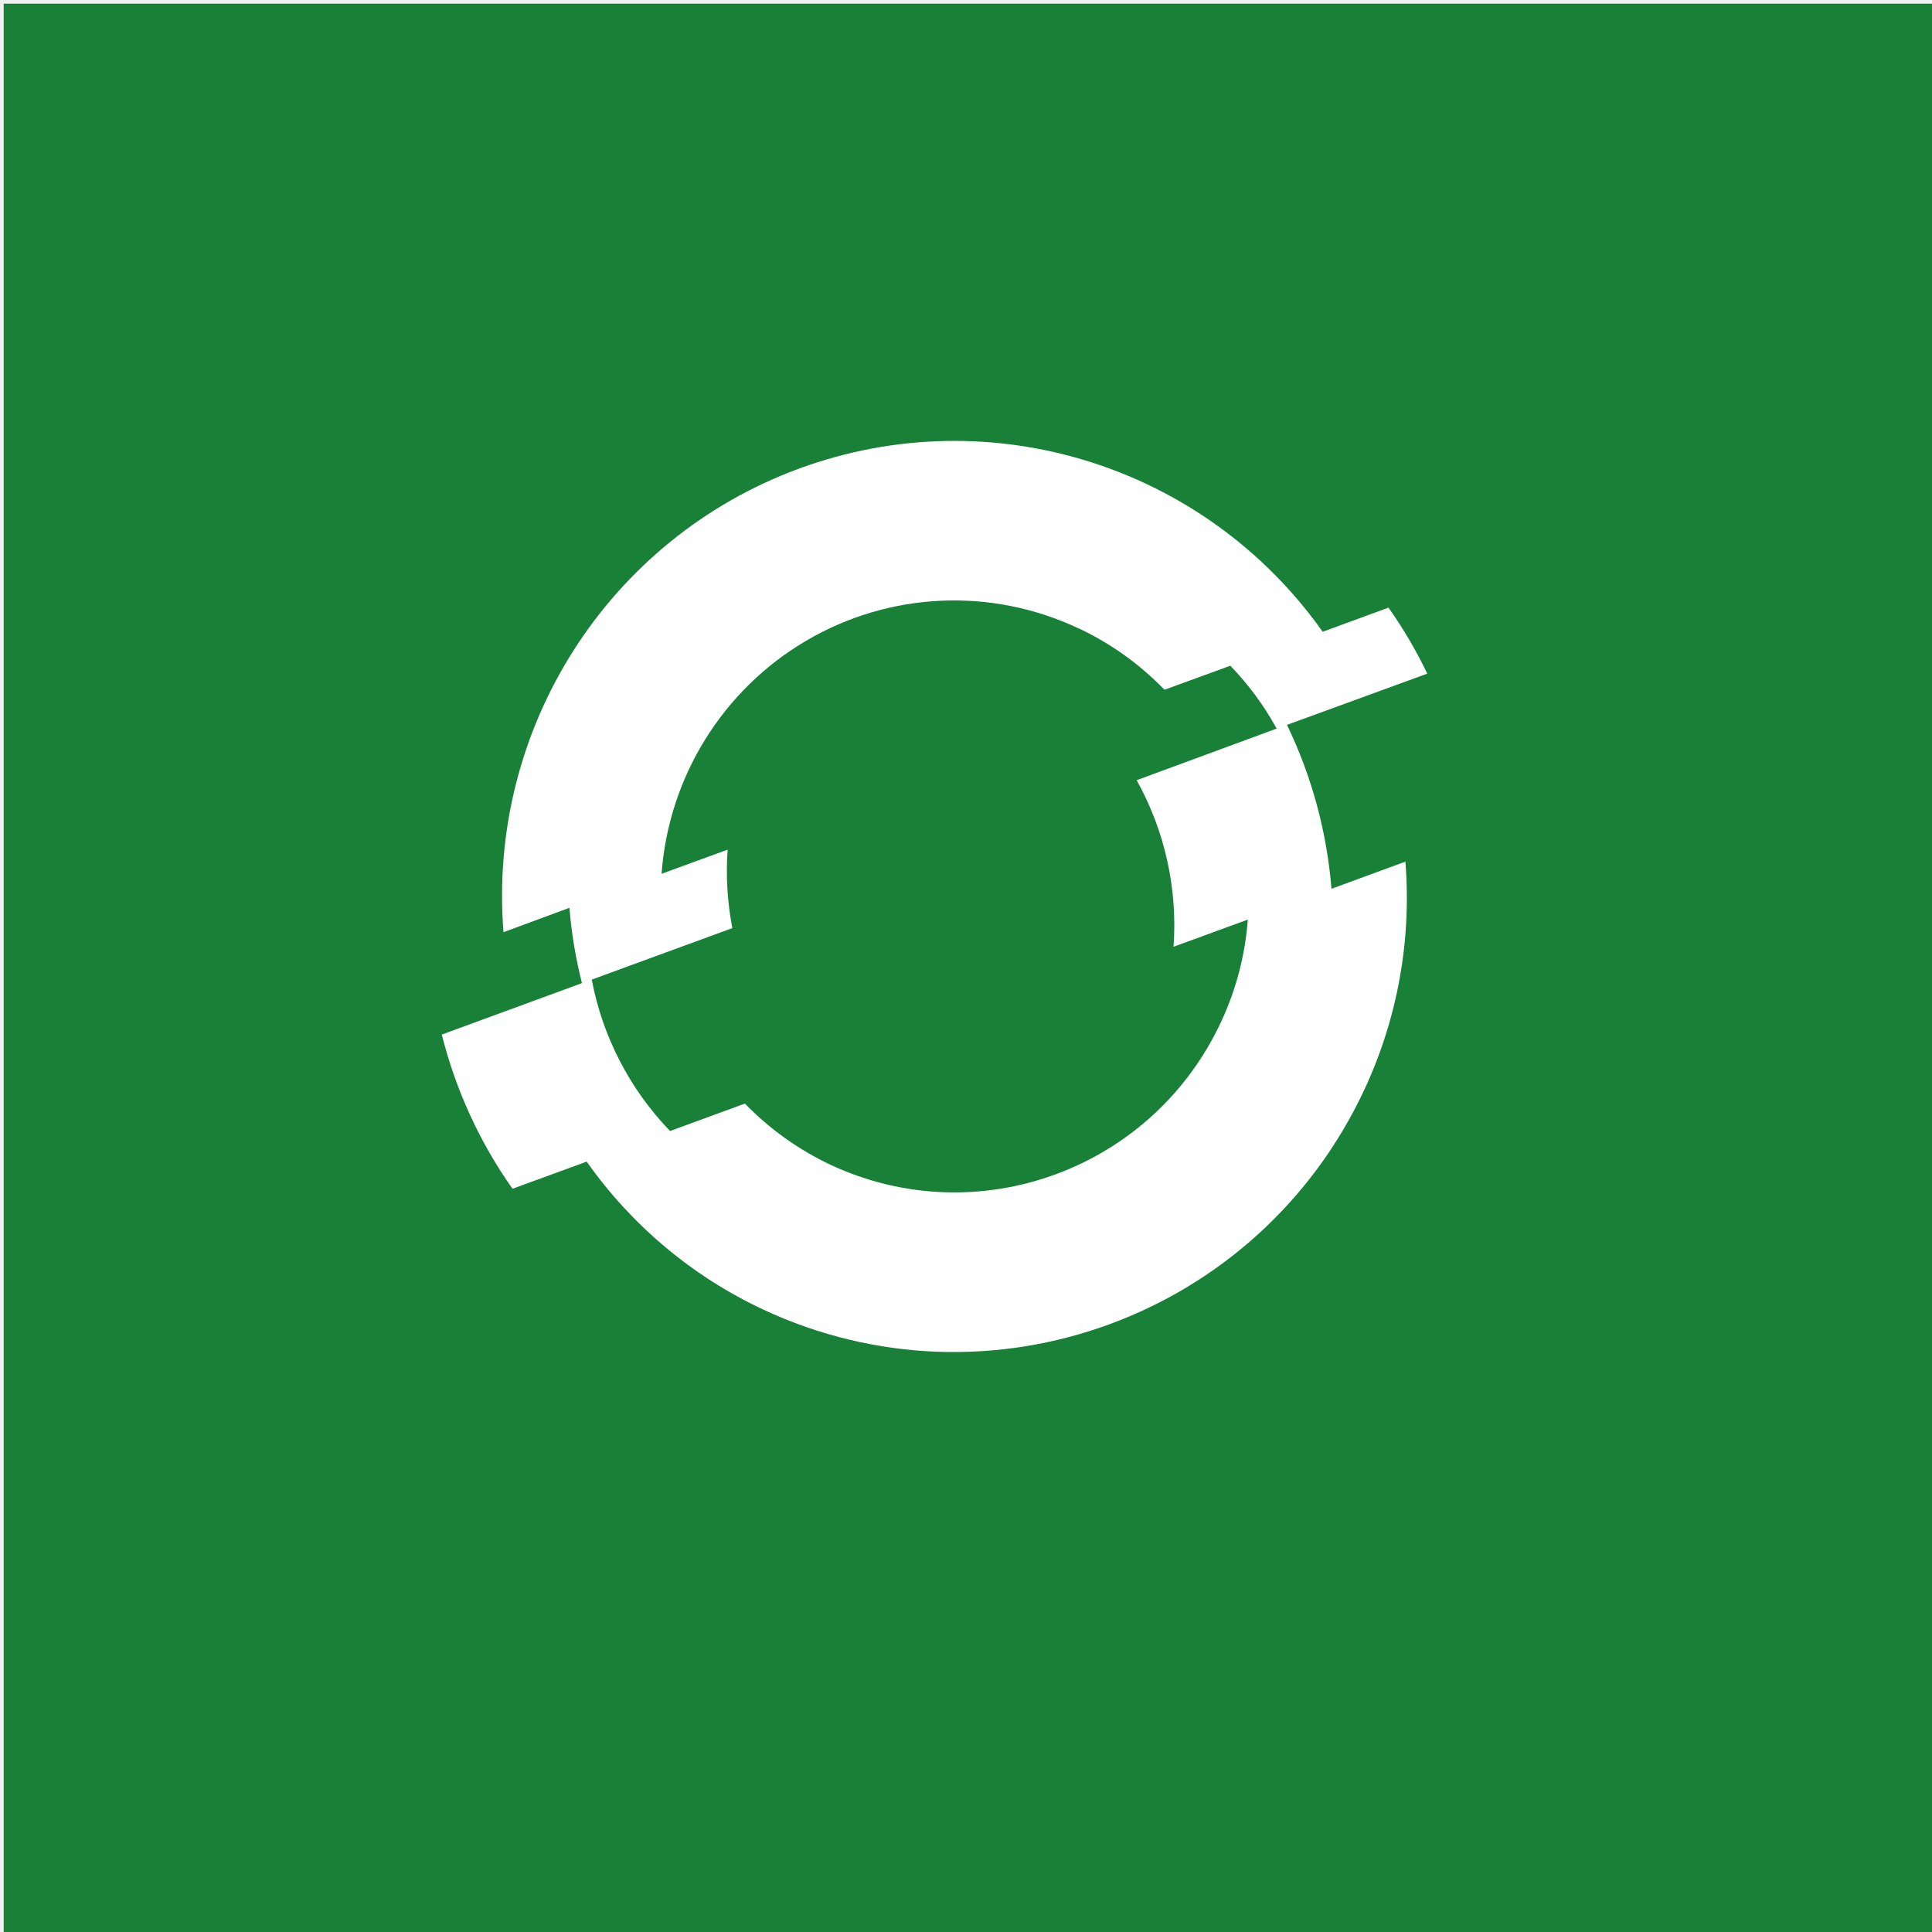
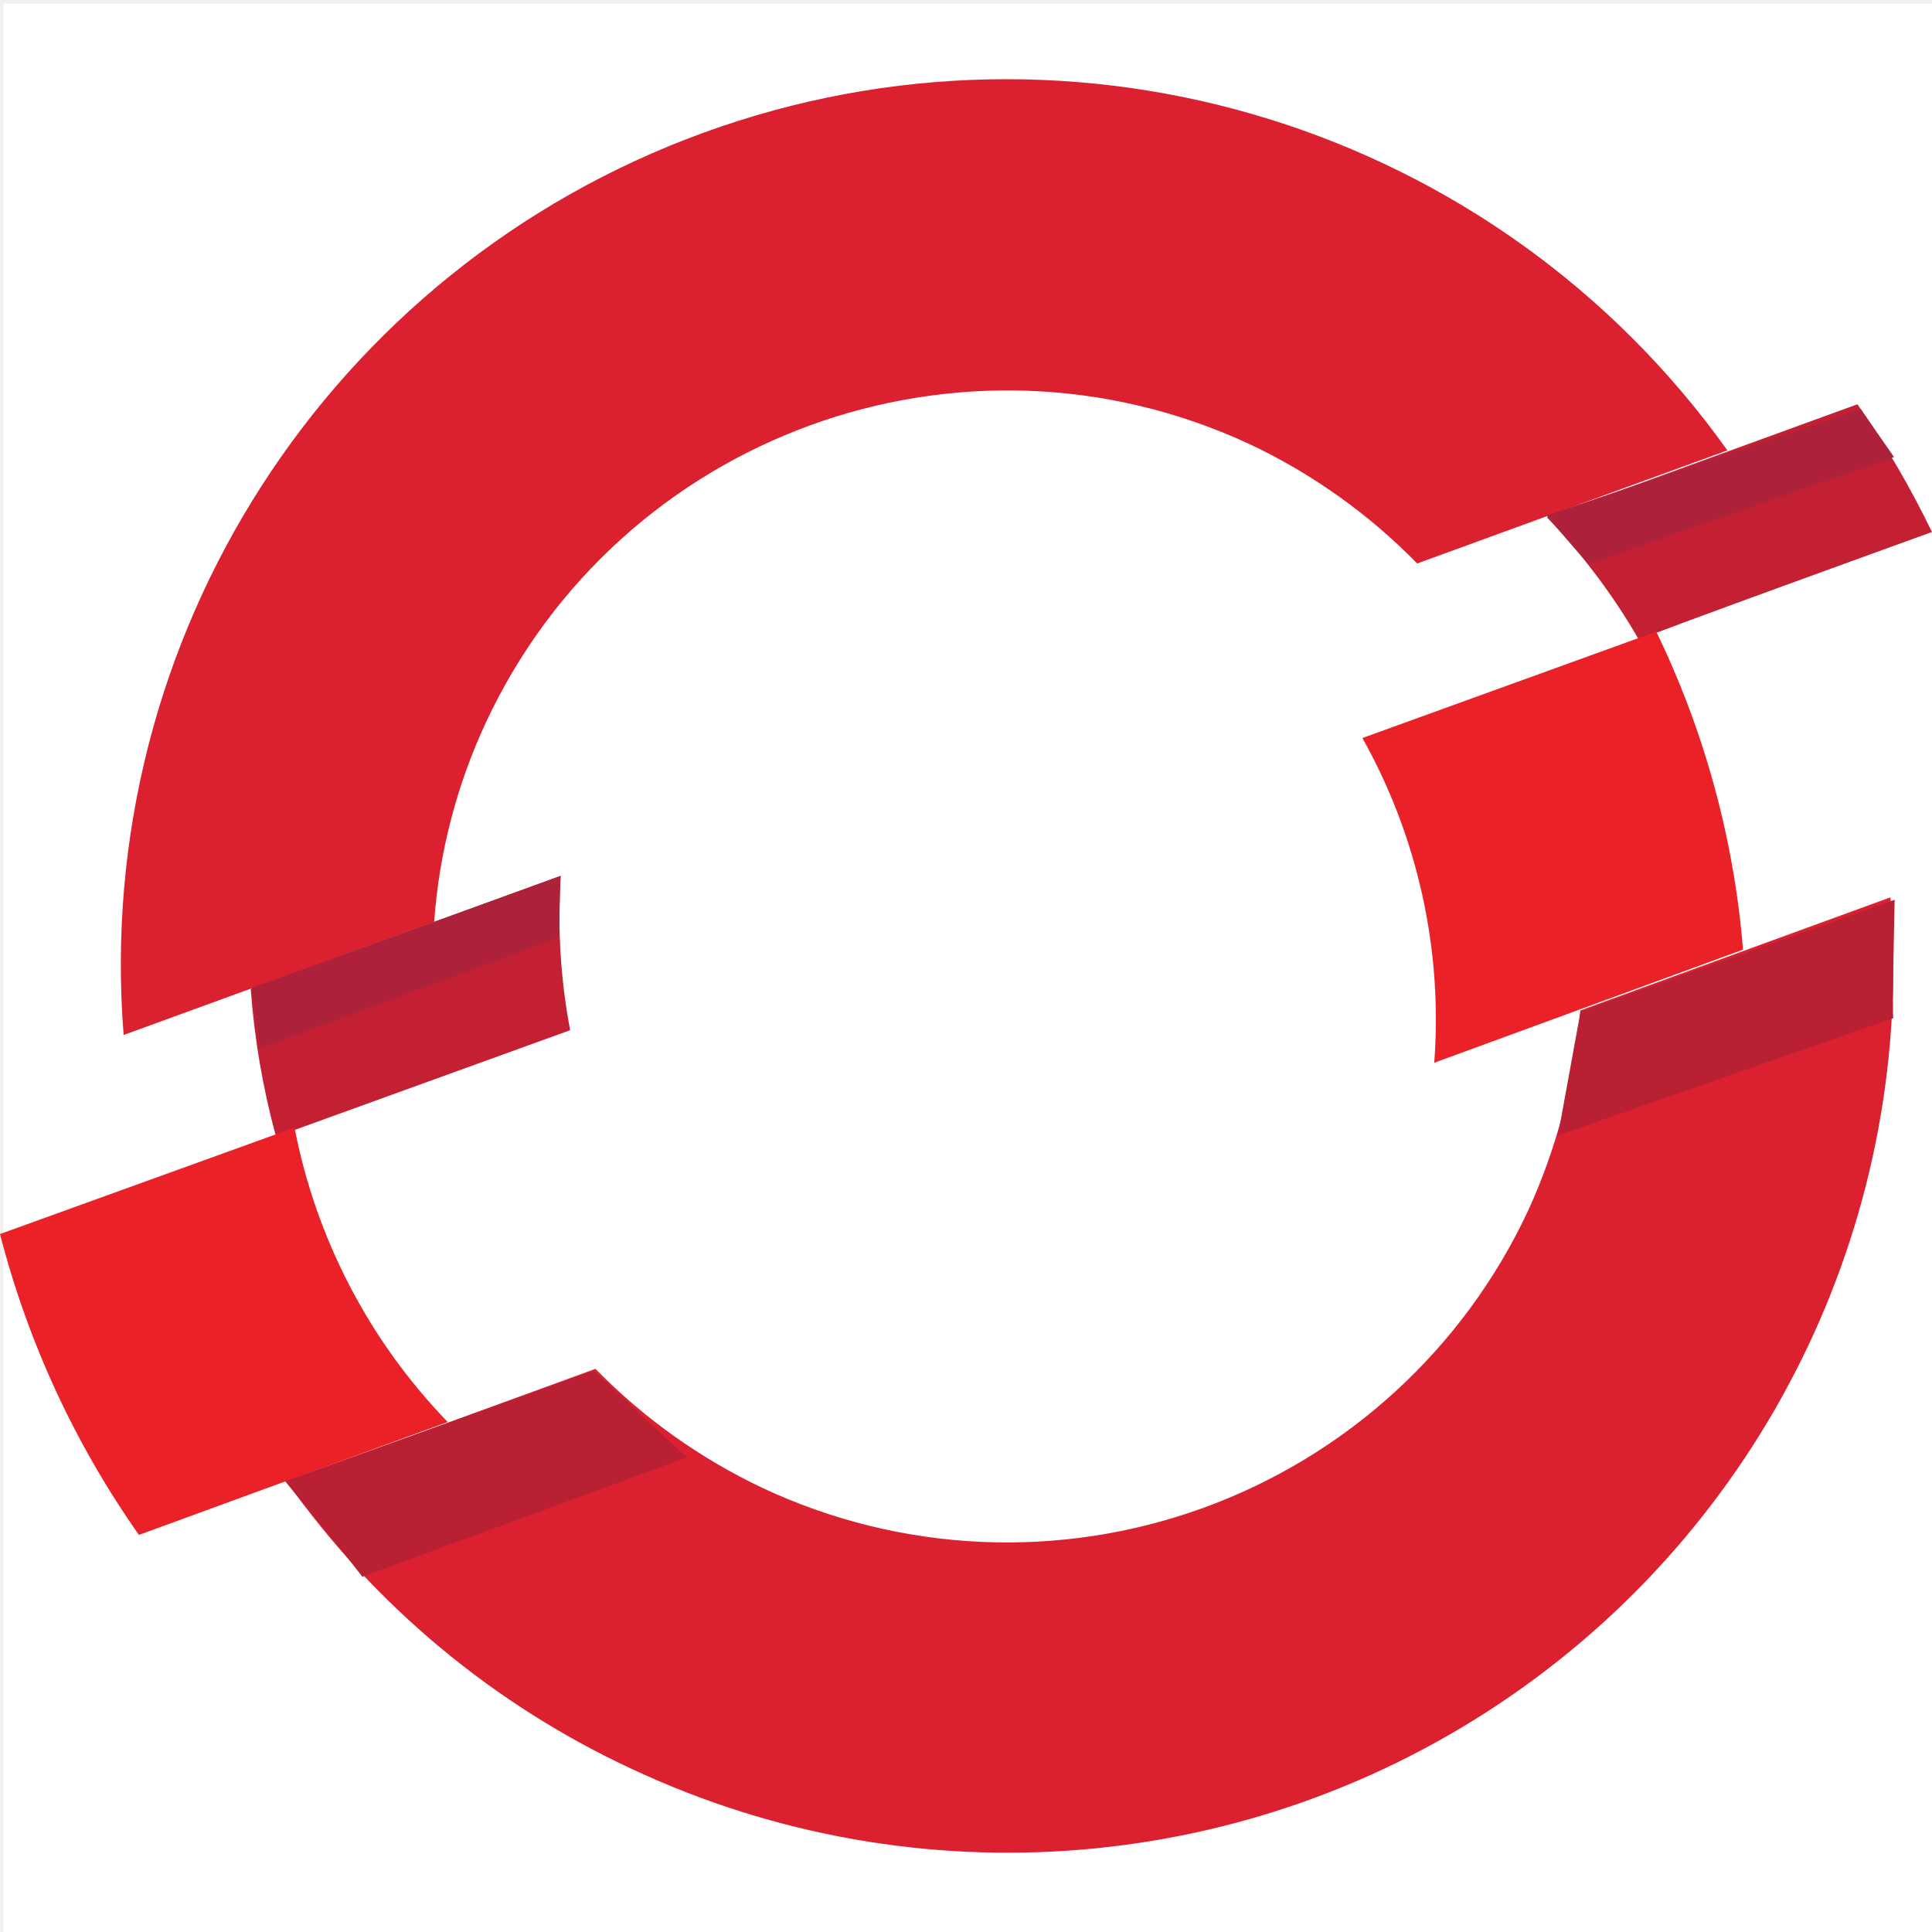
- <svg xmlns="http://www.w3.org/2000/svg" style="background: #ffffff; background-color: light-dark(#ffffff, #121212); color-scheme: light;" version="1.1" width="264px" height="264px" viewBox="-0.5 -0.5 264 264" content="&lt;mxfile host=&quot;Electron&quot; agent=&quot;Mozilla/5.0 (Macintosh; Intel Mac OS X 10_15_7) AppleWebKit/537.36 (KHTML, like Gecko) draw.io/26.2.2 Chrome/134.0.7.178 Electron/35.1.2 Safari/537.36&quot; scale=&quot;1&quot; border=&quot;0&quot; version=&quot;26.2.2&quot;&gt;&#10;  &lt;diagram name=&quot;Page-1&quot; id=&quot;rT5DFvYZ6heaukvx5moM&quot;&gt;&#10;    &lt;mxGraphModel dx=&quot;1222&quot; dy=&quot;898&quot; grid=&quot;0&quot; gridSize=&quot;10&quot; guides=&quot;1&quot; tooltips=&quot;1&quot; connect=&quot;1&quot; arrows=&quot;1&quot; fold=&quot;1&quot; page=&quot;1&quot; pageScale=&quot;1&quot; pageWidth=&quot;827&quot; pageHeight=&quot;1169&quot; background=&quot;none&quot; math=&quot;0&quot; shadow=&quot;0&quot; adaptiveColors=&quot;none&quot;&gt;&#10;      &lt;root&gt;&#10;        &lt;mxCell id=&quot;0&quot; /&gt;&#10;        &lt;mxCell id=&quot;1&quot; parent=&quot;0&quot; /&gt;&#10;        &lt;mxCell id=&quot;WenEvXvfI8VVjU_TbIcH-1&quot; value=&quot;&quot; style=&quot;shape=rect;fillColor=#198038;aspect=fixed;resizable=0;labelPosition=center;verticalLabelPosition=bottom;align=center;verticalAlign=top;strokeColor=none;fontSize=14;container=0;movable=0;rotatable=0;deletable=0;editable=0;locked=1;connectable=0;&quot; vertex=&quot;1&quot; parent=&quot;1&quot;&gt;&#10;          &lt;mxGeometry x=&quot;378&quot; y=&quot;417&quot; width=&quot;264&quot; height=&quot;264&quot; as=&quot;geometry&quot; /&gt;&#10;        &lt;/mxCell&gt;&#10;        &lt;mxCell id=&quot;WenEvXvfI8VVjU_TbIcH-2&quot; value=&quot;&quot; style=&quot;fillColor=#ffffff;strokeColor=none;dashed=0;outlineConnect=0;html=1;labelPosition=center;verticalLabelPosition=bottom;verticalAlign=top;part=1;movable=0;resizable=0;rotatable=0;shape=mxgraph.ibm_cloud.logo--openshift;deletable=0;editable=0;locked=1;connectable=0;container=0;&quot; vertex=&quot;1&quot; parent=&quot;1&quot;&gt;&#10;          &lt;mxGeometry x=&quot;423&quot; y=&quot;456&quot; width=&quot;165&quot; height=&quot;166&quot; as=&quot;geometry&quot;&gt;&#10;            &lt;mxPoint x=&quot;12&quot; y=&quot;12&quot; as=&quot;offset&quot; /&gt;&#10;          &lt;/mxGeometry&gt;&#10;        &lt;/mxCell&gt;&#10;      &lt;/root&gt;&#10;    &lt;/mxGraphModel&gt;&#10;  &lt;/diagram&gt;&#10;&lt;/mxfile&gt;&#10;">
-   <defs />
-   <rect fill="#ffffff" width="100%" height="100%" x="0" y="0" style="fill: light-dark(rgb(255, 255, 255), rgb(18, 18, 18));" />
+ <svg xmlns="http://www.w3.org/2000/svg" style="background: #ffffff; background-color: #ffffff; color-scheme: light;" version="1.1" width="264px" height="264px" viewBox="-0.5 -0.5 264 264" content="&lt;mxfile host=&quot;Electron&quot; agent=&quot;Mozilla/5.0 (Macintosh; Intel Mac OS X 10_15_7) AppleWebKit/537.36 (KHTML, like Gecko) draw.io/26.1.1 Chrome/132.0.683.210 Electron/34.3.3 Safari/537.36&quot; version=&quot;26.1.1&quot; scale=&quot;1&quot; border=&quot;0&quot;&gt;&#10;  &lt;diagram name=&quot;Page-1&quot; id=&quot;rT5DFvYZ6heaukvx5moM&quot;&gt;&#10;    &lt;mxGraphModel dx=&quot;1194&quot; dy=&quot;878&quot; grid=&quot;0&quot; gridSize=&quot;10&quot; guides=&quot;1&quot; tooltips=&quot;1&quot; connect=&quot;1&quot; arrows=&quot;1&quot; fold=&quot;1&quot; page=&quot;1&quot; pageScale=&quot;1&quot; pageWidth=&quot;827&quot; pageHeight=&quot;1169&quot; background=&quot;none&quot; math=&quot;0&quot; shadow=&quot;0&quot;&gt;&#10;      &lt;root&gt;&#10;        &lt;mxCell id=&quot;0&quot; /&gt;&#10;        &lt;mxCell id=&quot;1&quot; parent=&quot;0&quot; /&gt;&#10;        &lt;mxCell id=&quot;TkTwnn2FN_G-Vh6oo0C2-1&quot; value=&quot;&quot; style=&quot;image;aspect=fixed;html=1;points=[];align=center;fontSize=12;image=img/lib/azure2/containers/Azure_Red_Hat_OpenShift.svg;&quot; vertex=&quot;1&quot; parent=&quot;1&quot;&gt;&#10;          &lt;mxGeometry x=&quot;242&quot; y=&quot;222&quot; width=&quot;264&quot; height=&quot;264&quot; as=&quot;geometry&quot; /&gt;&#10;        &lt;/mxCell&gt;&#10;      &lt;/root&gt;&#10;    &lt;/mxGraphModel&gt;&#10;  &lt;/diagram&gt;&#10;&lt;/mxfile&gt;&#10;">
+   <defs>
+     <style type="text/css">@font-face {font-family: "IBM Plex Sans";src: url("fonts/IBMPlexSans-Regular.woff")}
+ </style>
+   </defs>
+   <rect fill="#ffffff" width="100%" height="100%" x="0" y="0" style="fill: rgb(255, 255, 255);" />
  <g>
    <g data-cell-id="0">
      <g data-cell-id="1">
-         <g data-cell-id="WenEvXvfI8VVjU_TbIcH-1">
+         <g data-cell-id="TkTwnn2FN_G-Vh6oo0C2-1">
          <g>
-             <rect x="0" y="0" width="264" height="264" fill="#198038" stroke="none" pointer-events="all" style="fill: light-dark(rgb(25, 128, 56), rgb(85, 174, 112));" />
-           </g>
-         </g>
-         <g data-cell-id="WenEvXvfI8VVjU_TbIcH-2">
-           <g>
-             <rect x="45" y="39" width="165" height="166" fill="none" stroke="none" pointer-events="all" />
-             <rect x="45" y="39" width="0" height="0" fill="none" stroke="none" pointer-events="all" />
-             <path d="M 181.44 120.95 C 180.81 113.17 178.75 105.57 175.36 98.55 L 194.53 91.55 C 193.02 88.4 191.25 85.38 189.23 82.53 L 180.24 85.83 C 164.11 63.07 134.86 53.94 108.75 63.51 C 82.64 73.08 66.09 99.01 68.3 126.88 L 77.31 123.55 C 77.59 127.02 78.17 130.46 79.02 133.84 L 59.87 140.87 C 61.77 148.44 65.04 155.58 69.53 161.94 L 79.67 158.23 L 79.68 158.25 C 85.83 166.96 94.13 173.92 103.76 178.43 C 134.72 192.91 171.5 179.44 185.97 148.32 C 190.48 138.62 192.4 127.91 191.54 117.24 Z M 166.38 139.08 C 157 159.3 133.12 168.06 113 158.67 C 108.63 156.61 104.66 153.78 101.29 150.3 L 91.06 154.05 C 85.56 148.35 81.84 141.16 80.36 133.36 L 99.57 126.32 C 98.89 122.79 98.67 119.18 98.93 115.6 L 89.9 118.9 C 90.87 105.67 98.26 93.76 109.65 87.06 C 121.04 80.36 134.97 79.73 146.91 85.38 L 146.94 85.38 C 151.31 87.44 155.26 90.28 158.62 93.75 L 167.62 90.47 C 170.1 93.03 172.23 95.92 173.95 99.06 L 154.82 106.11 C 158.68 113.04 160.43 120.95 159.86 128.87 L 170.01 125.16 C 169.65 129.98 168.42 134.7 166.38 139.08 Z" fill="#ffffff" stroke="none" pointer-events="all" style="fill: light-dark(rgb(255, 255, 255), rgb(18, 18, 18));" />
+             <g>
+               <svg viewBox="0 0 17.8 16.339" height="264" width="264" x="-0.5" y="-0.5" style="font-family: initial;">
+                 <path fill="#c32034" d="M5.167 7.338L2.31 8.381a7.172 7.172 0 0 0 .233 1.361l2.71-.981a5.607 5.607 0 0 1-.086-1.423M17.8 4.171a8.8 8.8 0 0 0-.687-1.177l-2.861 1.042a5.814 5.814 0 0 1 .848 1.128c-.014-.012 2.7-.993 2.7-.993z" />
+                 <path fill="#db212f" d="M11.512 3.361a5.358 5.358 0 0 1 1.545 1.1l2.858-1.042A8.16 8.16 0 0 0 1.139 8.805L4 7.763a5.24 5.24 0 0 1 .478-1.84 5.3 5.3 0 0 1 7.034-2.562" />
+                 <path fill="#ea2227" d="M2.714 9.658L0 10.639a8.5 8.5 0 0 0 1.28 2.772l2.845-1.04a5.366 5.366 0 0 1-1.411-2.71" />
+                 <path fill="#db212f" d="M14.56 8.579a5.514 5.514 0 0 1-.479 1.84 5.3 5.3 0 0 1-7.05 2.562 5.358 5.358 0 0 1-1.545-1.1L2.641 12.92a8.064 8.064 0 0 0 3.188 2.651 8.158 8.158 0 0 0 11.588-8.034z" />
+                 <path fill="#ea2227" d="M15.262 5.088l-2.71.981a5.3 5.3 0 0 1 .662 2.992l2.845-1.042a8.26 8.26 0 0 0-.8-2.931" />
+                 <path fill="#ad213a" d="M2.317 8.371l2.845-1.03-.012.564L2.4 8.924zm11.932-4.352l2.894-.981.307.442-2.808.98c-.013.013-.393-.441-.393-.441z" />
+                 <path fill="#ba2034" d="M2.626 12.915l2.845-1.018.858.8-2.992 1.1c.013.001-.711-.882-.711-.882zm14.83-5.356l-2.894 1.03-.208 1.141 3.09-1.08c-.013-.012.012-1.091.012-1.091z" />
+               </svg>
+             </g>
          </g>
        </g>
      </g>
    </g>
  </g>
</svg>
